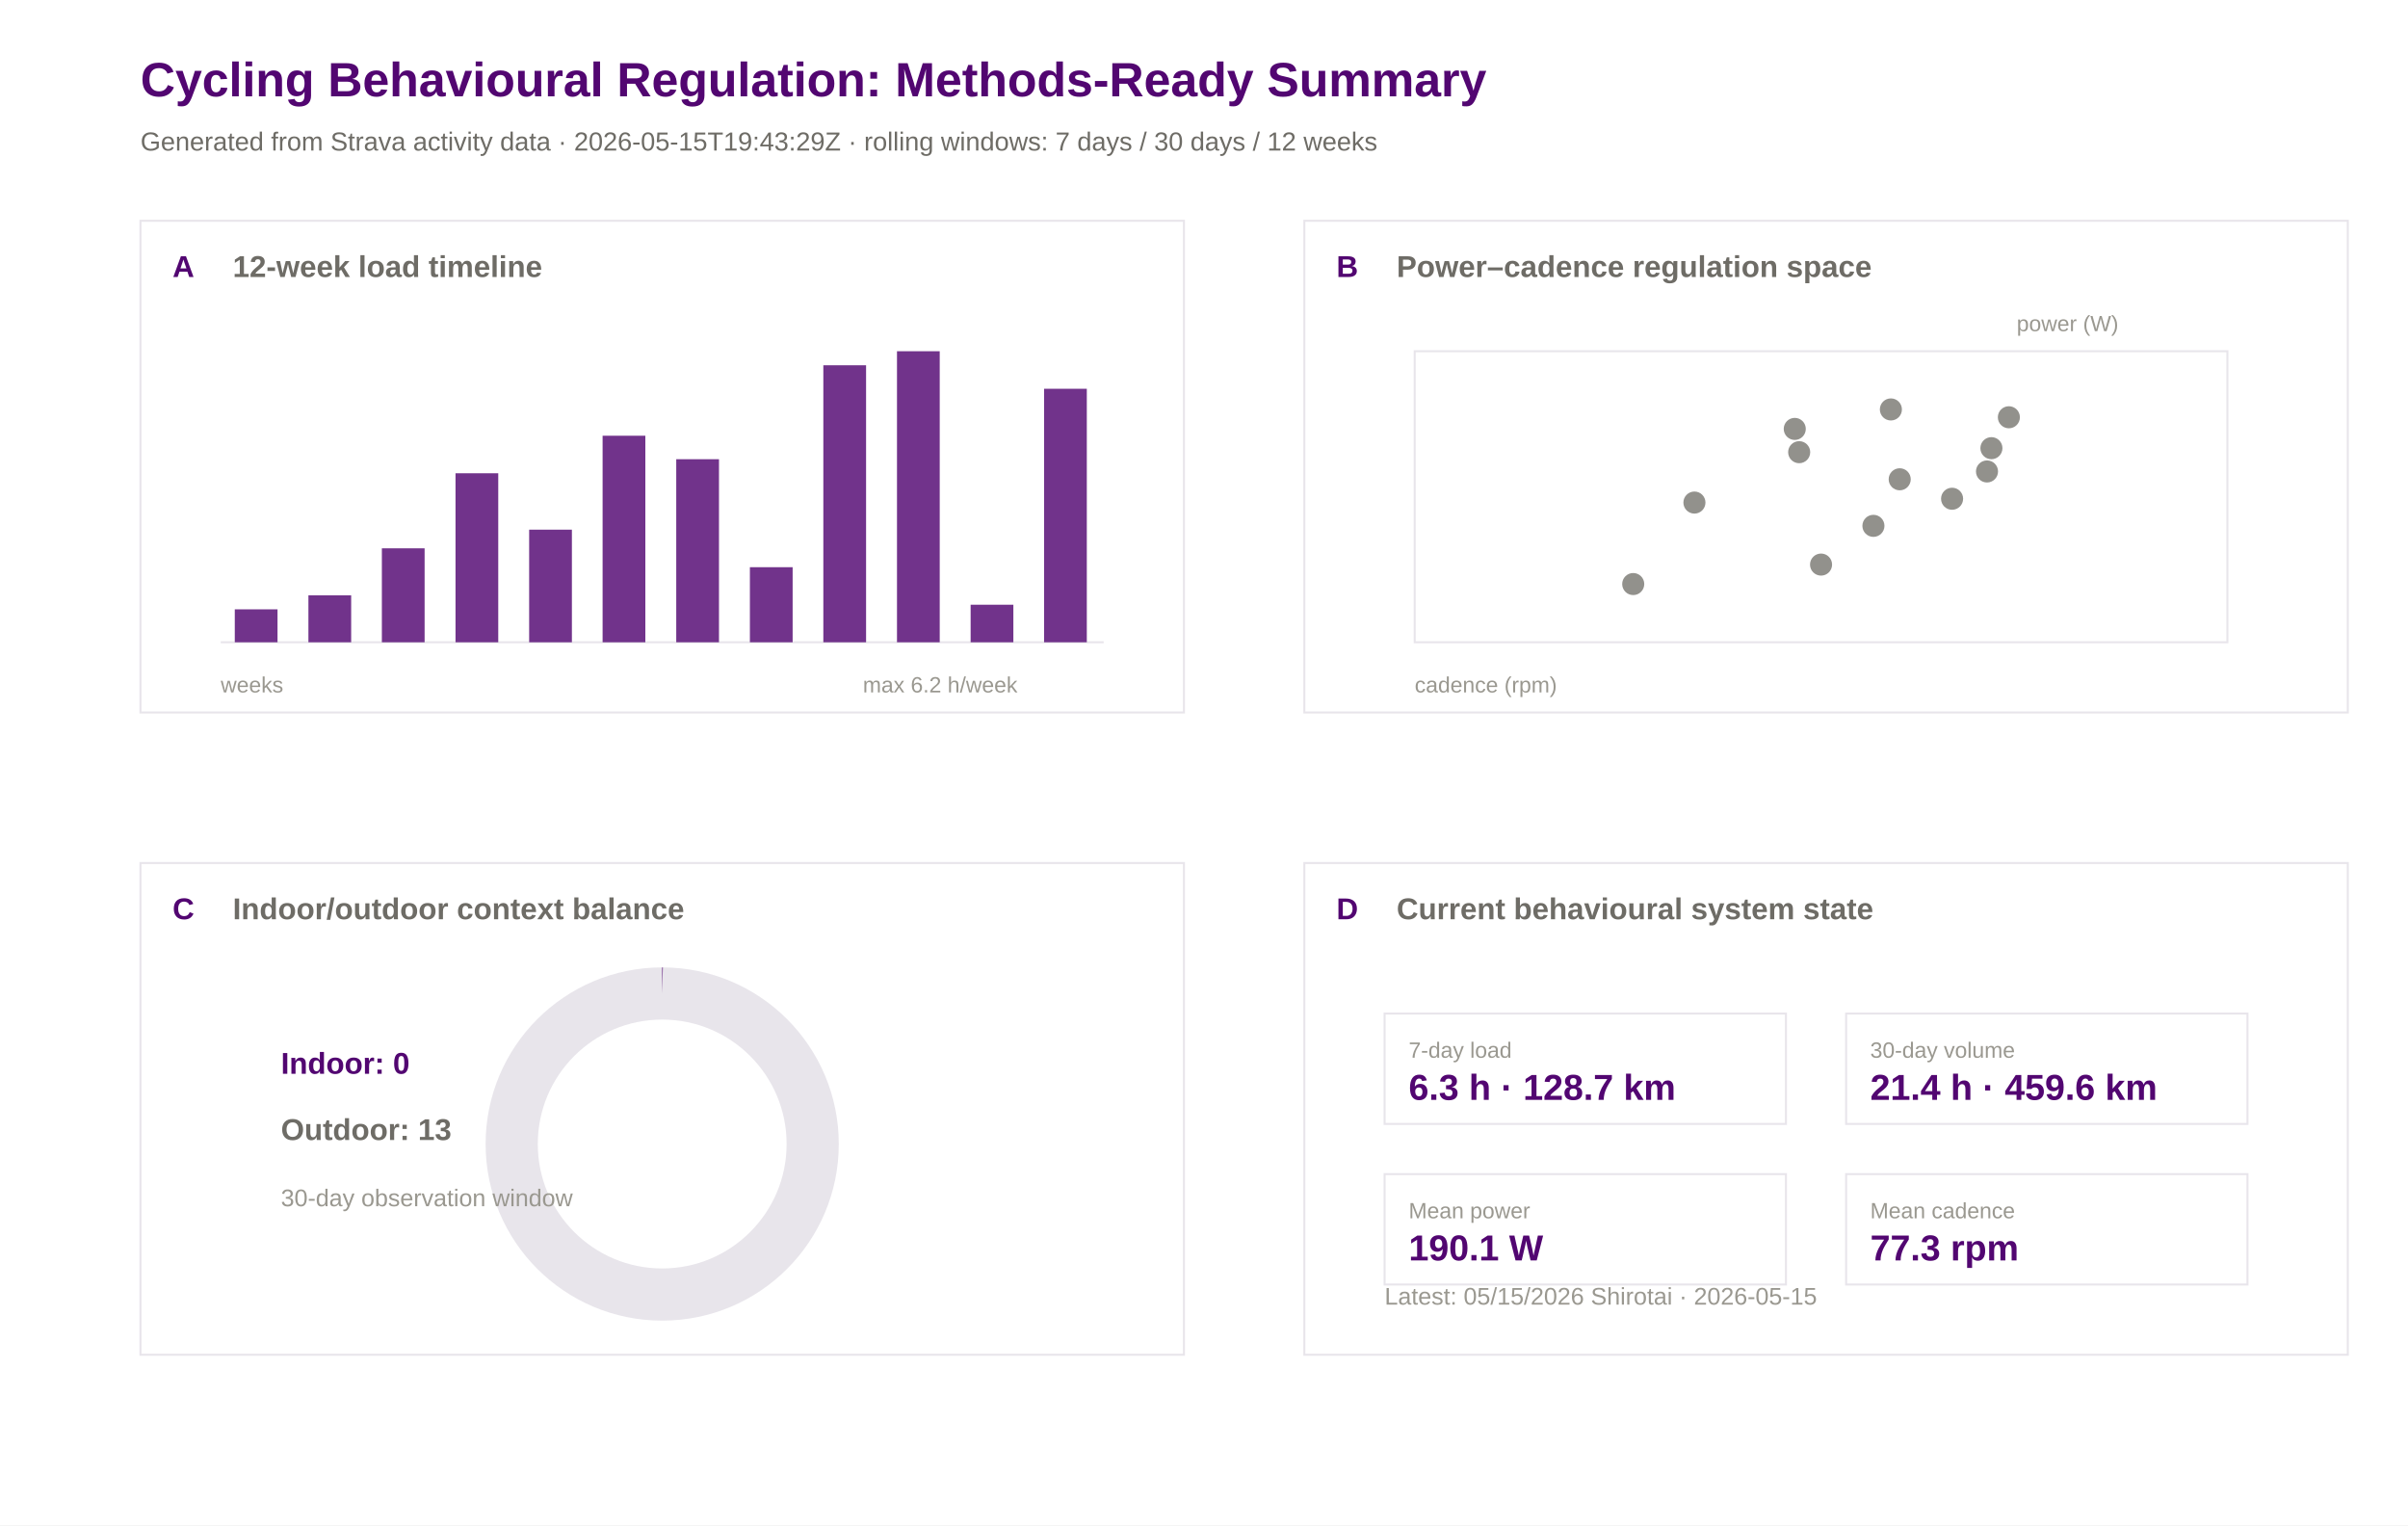
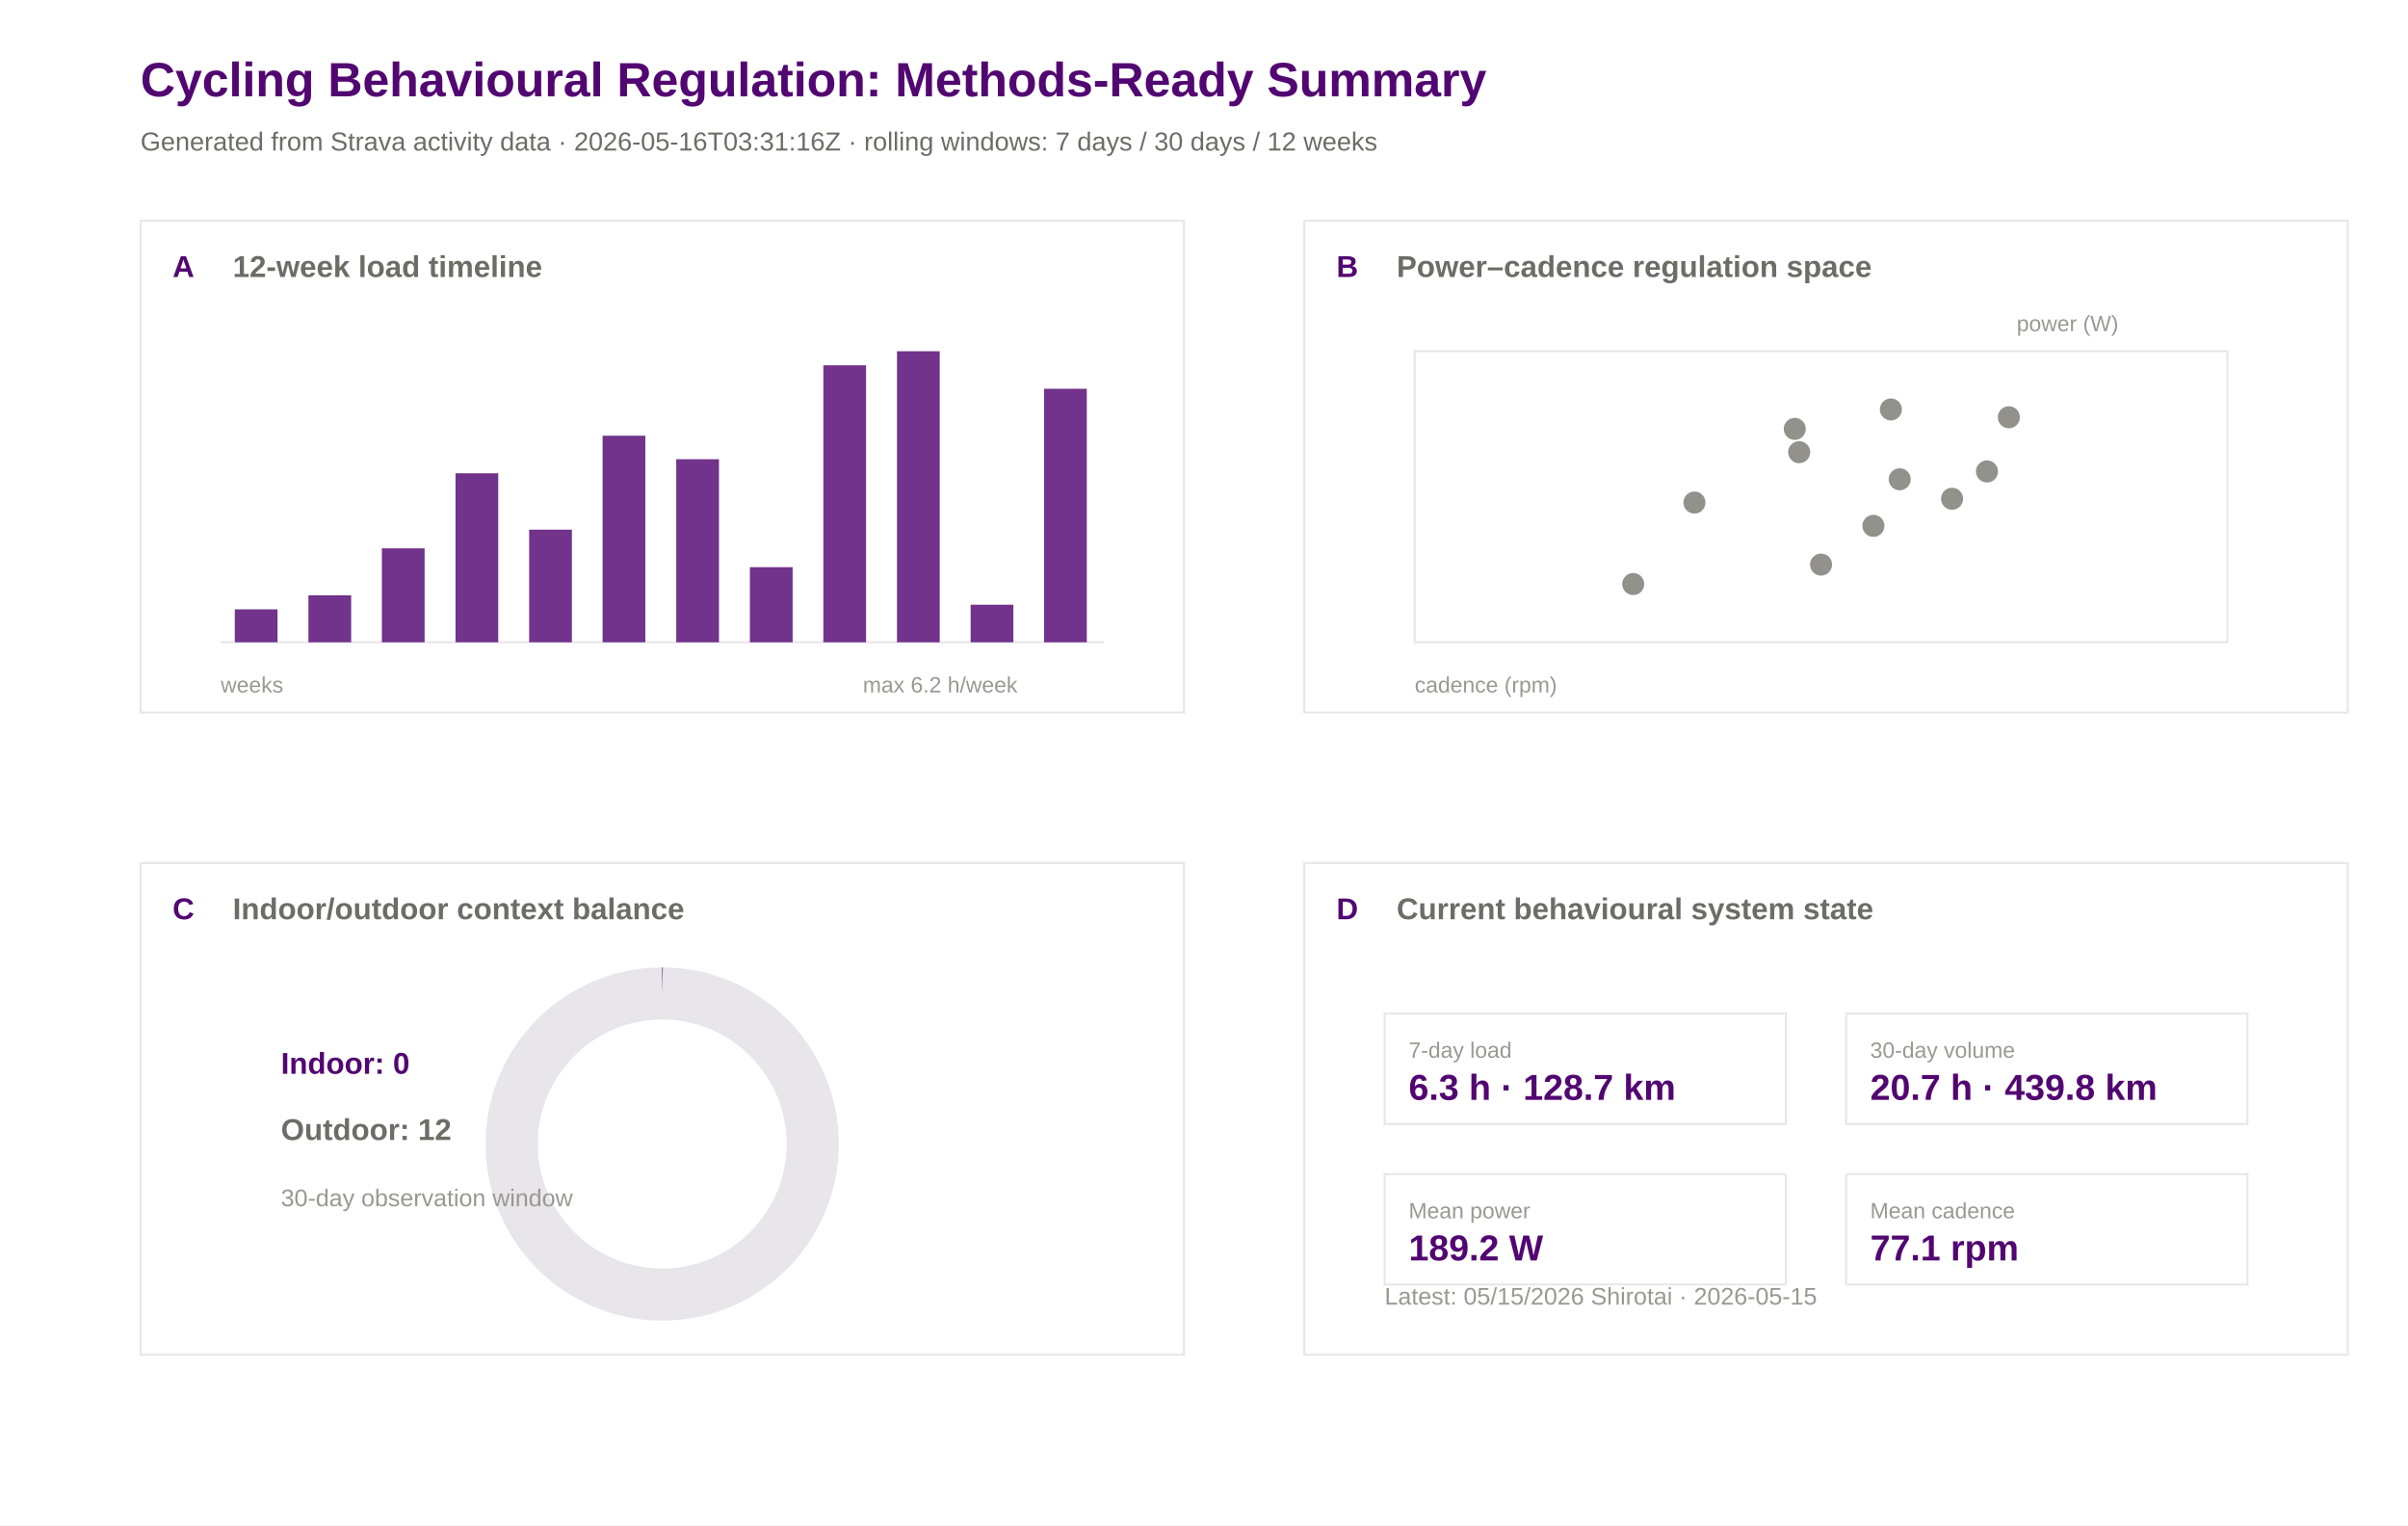
<svg xmlns="http://www.w3.org/2000/svg" width="1200" height="760" viewBox="0 0 1200 760">
  <rect width="100%" height="100%" fill="#ffffff" />
  <text x="70.0" y="48.0" font-family="Arial" font-size="24" font-weight="600" fill="#520671">Cycling Behavioural Regulation: Methods-Ready Summary</text>
-   <text x="70.0" y="75.0" font-family="Arial" font-size="13" font-weight="400" fill="#6e6c66">Generated from Strava activity data · 2026-05-15T19:43:29Z · rolling windows: 7 days / 30 days / 12 weeks</text>
+   <text x="70.0" y="75.0" font-family="Arial" font-size="13" font-weight="400" fill="#6e6c66">Generated from Strava activity data · 2026-05-16T03:31:16Z · rolling windows: 7 days / 30 days / 12 weeks</text>
  <rect x="70" y="110" width="520" height="245" fill="#ffffff" stroke="#e8e5eb" stroke-width="1" />
  <text x="86.0" y="138.0" font-family="Arial" font-size="15" font-weight="600" fill="#520671">A</text>
  <text x="116.0" y="138.0" font-family="Arial" font-size="15" font-weight="600" fill="#6e6c66">12-week load timeline</text>
  <rect x="650" y="110" width="520" height="245" fill="#ffffff" stroke="#e8e5eb" stroke-width="1" />
  <text x="666.0" y="138.0" font-family="Arial" font-size="15" font-weight="600" fill="#520671">B</text>
  <text x="696.0" y="138.0" font-family="Arial" font-size="15" font-weight="600" fill="#6e6c66">Power–cadence regulation space</text>
  <rect x="70" y="430" width="520" height="245" fill="#ffffff" stroke="#e8e5eb" stroke-width="1" />
  <text x="86.0" y="458.0" font-family="Arial" font-size="15" font-weight="600" fill="#520671">C</text>
  <text x="116.0" y="458.0" font-family="Arial" font-size="15" font-weight="600" fill="#6e6c66">Indoor/outdoor context balance</text>
  <rect x="650" y="430" width="520" height="245" fill="#ffffff" stroke="#e8e5eb" stroke-width="1" />
  <text x="666.0" y="458.0" font-family="Arial" font-size="15" font-weight="600" fill="#520671">D</text>
  <text x="696.0" y="458.0" font-family="Arial" font-size="15" font-weight="600" fill="#6e6c66">Current behavioural system state</text>
  <line x1="110" y1="320" x2="550" y2="320" stroke="#e8e5eb" />
  <rect x="117.0" y="303.6" width="21.3" height="16.4" fill="#520671" opacity="0.82" />
  <rect x="153.7" y="296.6" width="21.3" height="23.4" fill="#520671" opacity="0.82" />
  <rect x="190.3" y="273.2" width="21.3" height="46.8" fill="#520671" opacity="0.82" />
  <rect x="227.0" y="235.8" width="21.3" height="84.2" fill="#520671" opacity="0.82" />
  <rect x="263.7" y="263.9" width="21.3" height="56.1" fill="#520671" opacity="0.82" />
  <rect x="300.3" y="217.1" width="21.3" height="102.9" fill="#520671" opacity="0.82" />
  <rect x="337.0" y="228.8" width="21.3" height="91.2" fill="#520671" opacity="0.82" />
  <rect x="373.7" y="282.6" width="21.3" height="37.4" fill="#520671" opacity="0.82" />
  <rect x="410.3" y="182.0" width="21.3" height="138.0" fill="#520671" opacity="0.82" />
  <rect x="447.0" y="175.0" width="21.3" height="145.0" fill="#520671" opacity="0.82" />
  <rect x="483.7" y="301.3" width="21.3" height="18.7" fill="#520671" opacity="0.82" />
  <rect x="520.3" y="193.7" width="21.3" height="126.3" fill="#520671" opacity="0.82" />
  <text x="110.0" y="345.0" font-family="Arial" font-size="11" font-weight="400" fill="#9a9890">weeks</text>
  <text x="430.0" y="345.0" font-family="Arial" font-size="11" font-weight="400" fill="#9a9890">max 6.2 h/week</text>
  <rect x="705" y="175" width="405" height="145" fill="#ffffff" stroke="#e8e5eb" />
-   <circle cx="992.4" cy="223.3" r="5.5" fill="#6e6c66" opacity="0.75" />
  <circle cx="1001.1" cy="207.9" r="5.5" fill="#6e6c66" opacity="0.75" />
  <circle cx="813.9" cy="291.0" r="5.5" fill="#6e6c66" opacity="0.75" />
  <circle cx="990.2" cy="234.9" r="5.5" fill="#6e6c66" opacity="0.75" />
  <circle cx="896.6" cy="225.3" r="5.5" fill="#6e6c66" opacity="0.75" />
  <circle cx="942.3" cy="204.0" r="5.5" fill="#6e6c66" opacity="0.75" />
  <circle cx="894.4" cy="213.7" r="5.5" fill="#6e6c66" opacity="0.75" />
  <circle cx="972.8" cy="248.5" r="5.5" fill="#6e6c66" opacity="0.75" />
  <circle cx="844.4" cy="250.4" r="5.5" fill="#6e6c66" opacity="0.75" />
  <circle cx="907.5" cy="281.3" r="5.5" fill="#6e6c66" opacity="0.75" />
  <circle cx="946.7" cy="238.8" r="5.5" fill="#6e6c66" opacity="0.75" />
  <circle cx="933.6" cy="262.0" r="5.5" fill="#6e6c66" opacity="0.75" />
  <text x="705.0" y="345.0" font-family="Arial" font-size="11" font-weight="400" fill="#9a9890">cadence (rpm)</text>
  <text x="1005.0" y="165.0" font-family="Arial" font-size="11" font-weight="400" fill="#9a9890">power (W)</text>
  <circle cx="330" cy="570" r="75" fill="none" stroke="#e8e5eb" stroke-width="26" />
  <circle cx="330" cy="570" r="75" fill="none" stroke="#520671" stroke-width="26" stroke-dasharray="0.0 471.2" transform="rotate(-90 330 570)" />
  <text x="140.0" y="535.0" font-family="Arial" font-size="15" font-weight="600" fill="#520671">Indoor: 0</text>
-   <text x="140.0" y="568.0" font-family="Arial" font-size="15" font-weight="600" fill="#6e6c66">Outdoor: 13</text>
+   <text x="140.0" y="568.0" font-family="Arial" font-size="15" font-weight="600" fill="#6e6c66">Outdoor: 12</text>
  <text x="140.0" y="601.0" font-family="Arial" font-size="12" font-weight="400" fill="#9a9890">30-day observation window</text>
  <rect x="690" y="505" width="200" height="55" fill="#ffffff" stroke="#e8e5eb" />
  <text x="702.0" y="527.0" font-family="Arial" font-size="11" font-weight="500" fill="#9a9890">7-day load</text>
  <text x="702.0" y="548.0" font-family="Arial" font-size="18" font-weight="600" fill="#520671">6.3 h · 128.7 km</text>
  <rect x="920" y="505" width="200" height="55" fill="#ffffff" stroke="#e8e5eb" />
  <text x="932.0" y="527.0" font-family="Arial" font-size="11" font-weight="500" fill="#9a9890">30-day volume</text>
-   <text x="932.0" y="548.0" font-family="Arial" font-size="18" font-weight="600" fill="#520671">21.4 h · 459.6 km</text>
+   <text x="932.0" y="548.0" font-family="Arial" font-size="18" font-weight="600" fill="#520671">20.7 h · 439.8 km</text>
  <rect x="690" y="585" width="200" height="55" fill="#ffffff" stroke="#e8e5eb" />
  <text x="702.0" y="607.0" font-family="Arial" font-size="11" font-weight="500" fill="#9a9890">Mean power</text>
-   <text x="702.0" y="628.0" font-family="Arial" font-size="18" font-weight="600" fill="#520671">190.1 W</text>
+   <text x="702.0" y="628.0" font-family="Arial" font-size="18" font-weight="600" fill="#520671">189.2 W</text>
  <rect x="920" y="585" width="200" height="55" fill="#ffffff" stroke="#e8e5eb" />
  <text x="932.0" y="607.0" font-family="Arial" font-size="11" font-weight="500" fill="#9a9890">Mean cadence</text>
-   <text x="932.0" y="628.0" font-family="Arial" font-size="18" font-weight="600" fill="#520671">77.3 rpm</text>
+   <text x="932.0" y="628.0" font-family="Arial" font-size="18" font-weight="600" fill="#520671">77.1 rpm</text>
  <text x="690.0" y="650.0" font-family="Arial" font-size="12" font-weight="400" fill="#9a9890">Latest: 05/15/2026 Shirotai · 2026-05-15</text>
</svg>
